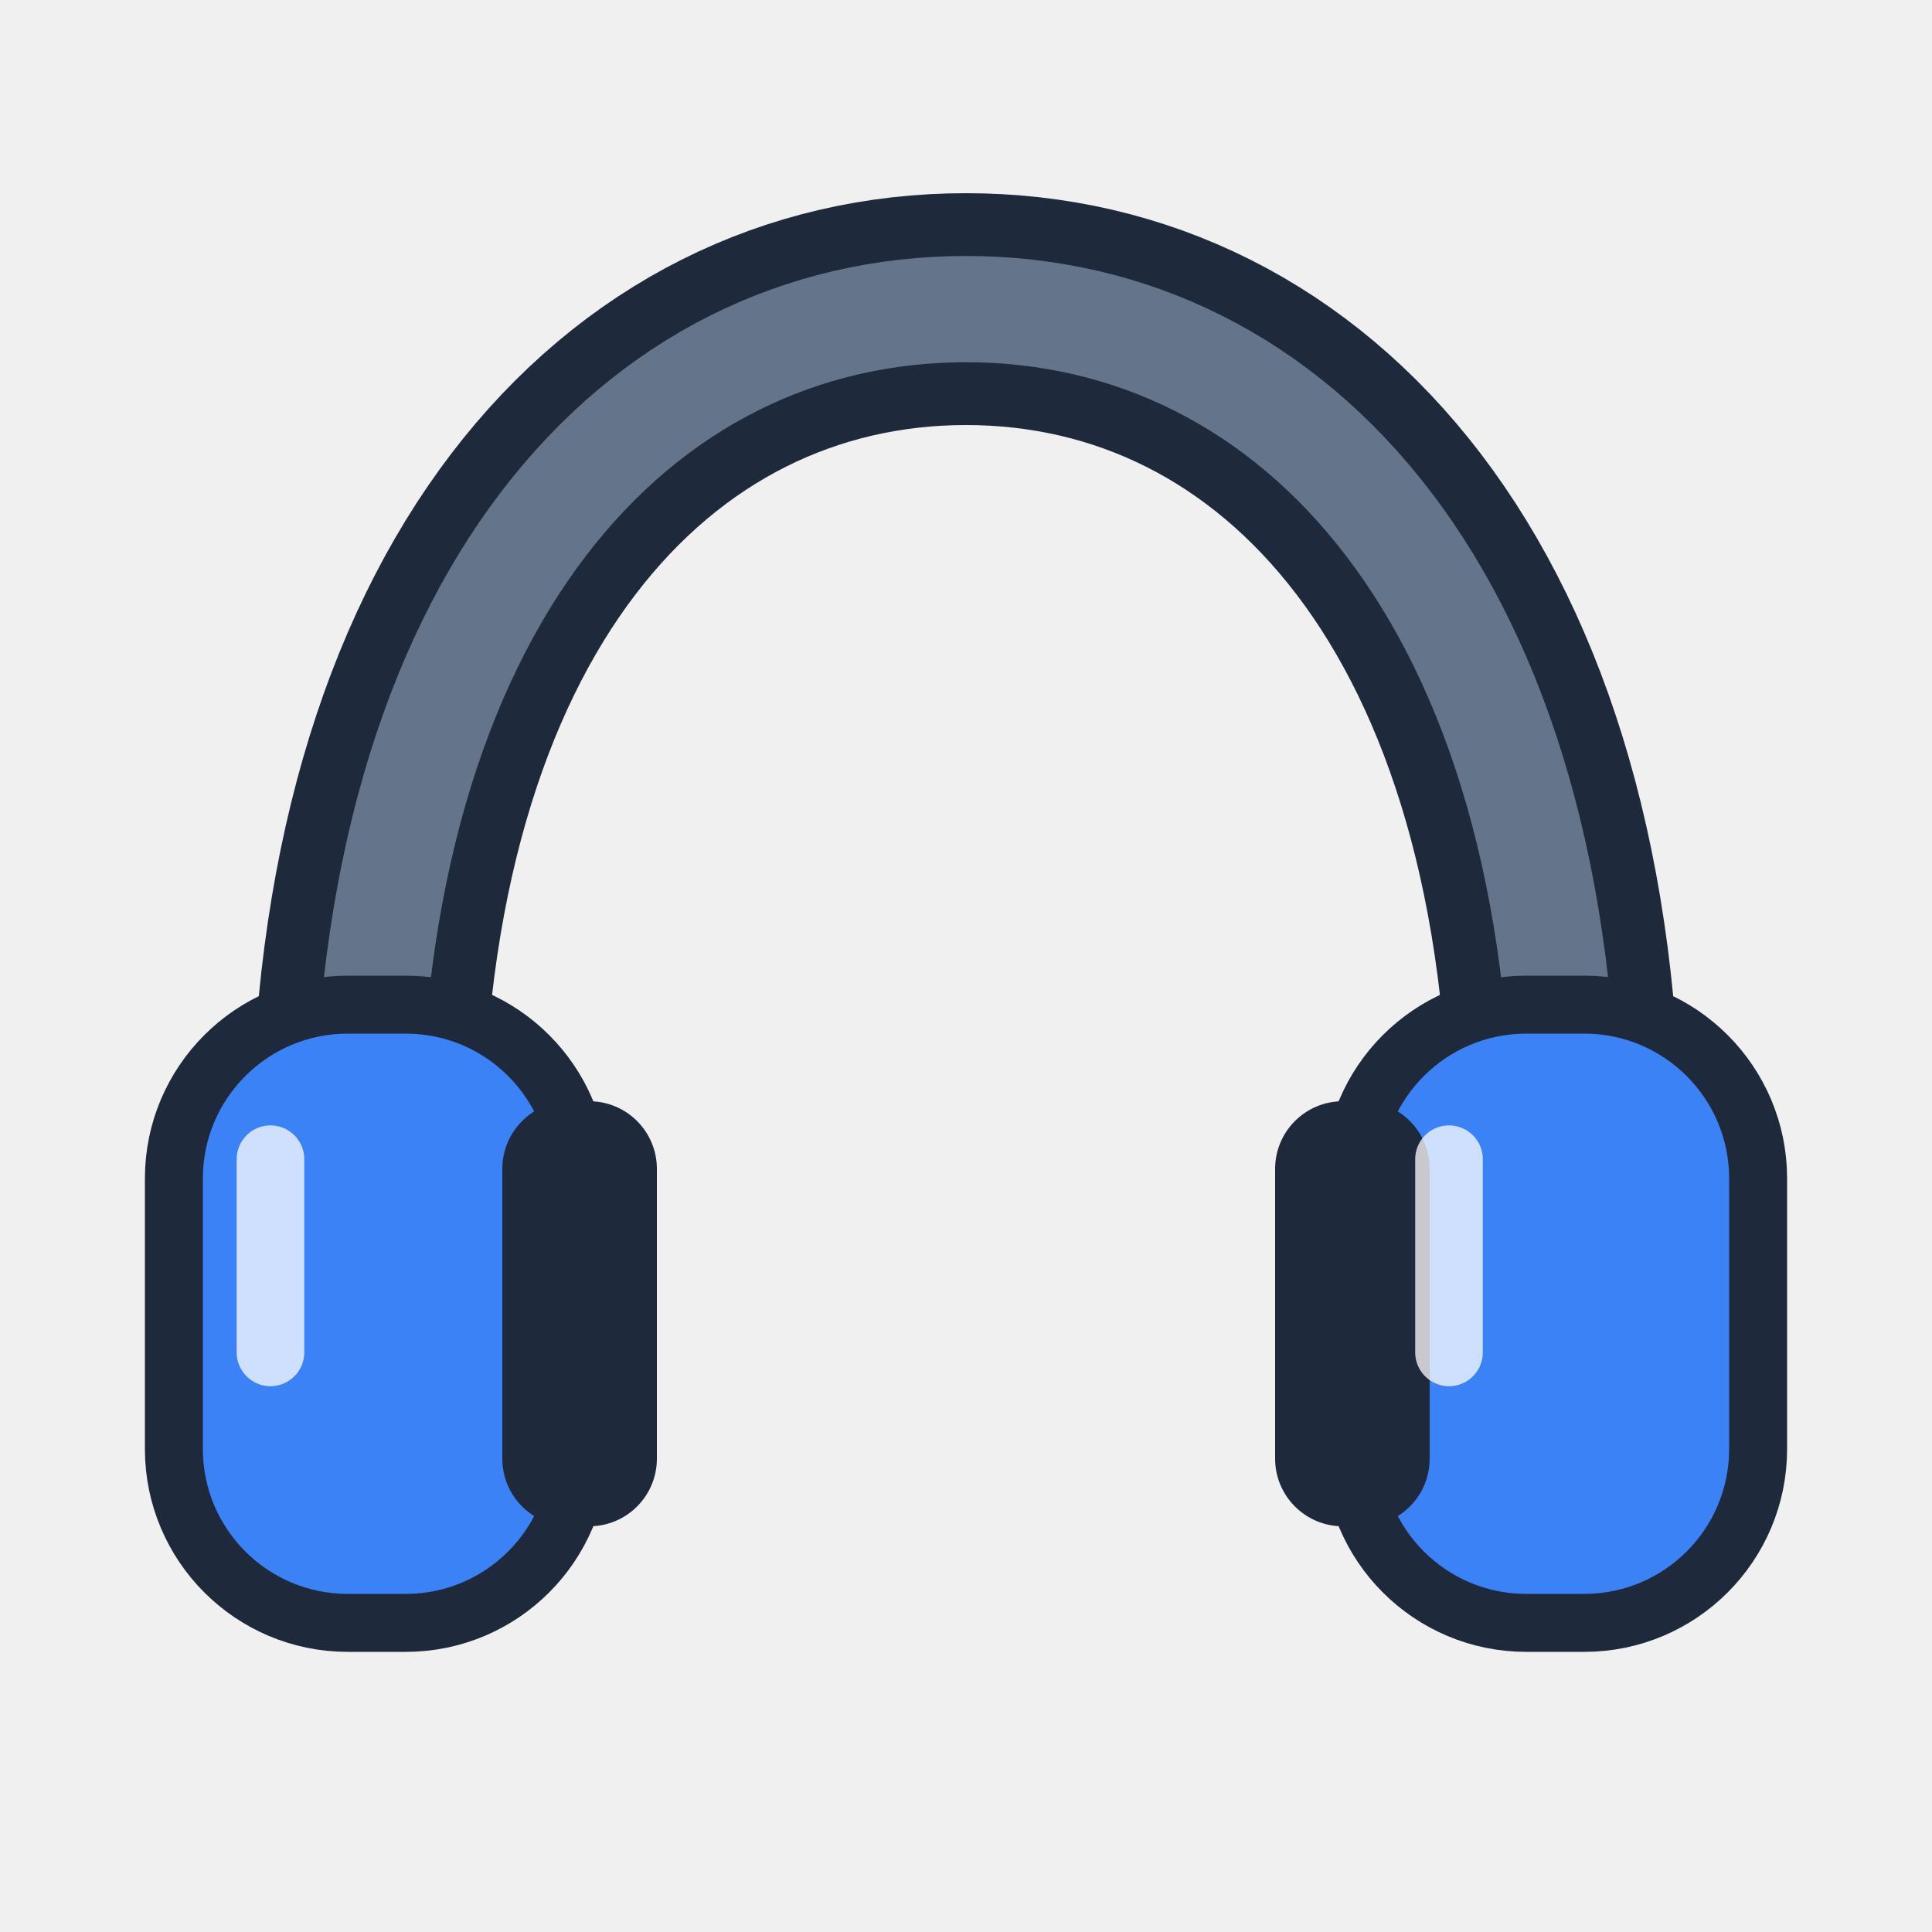
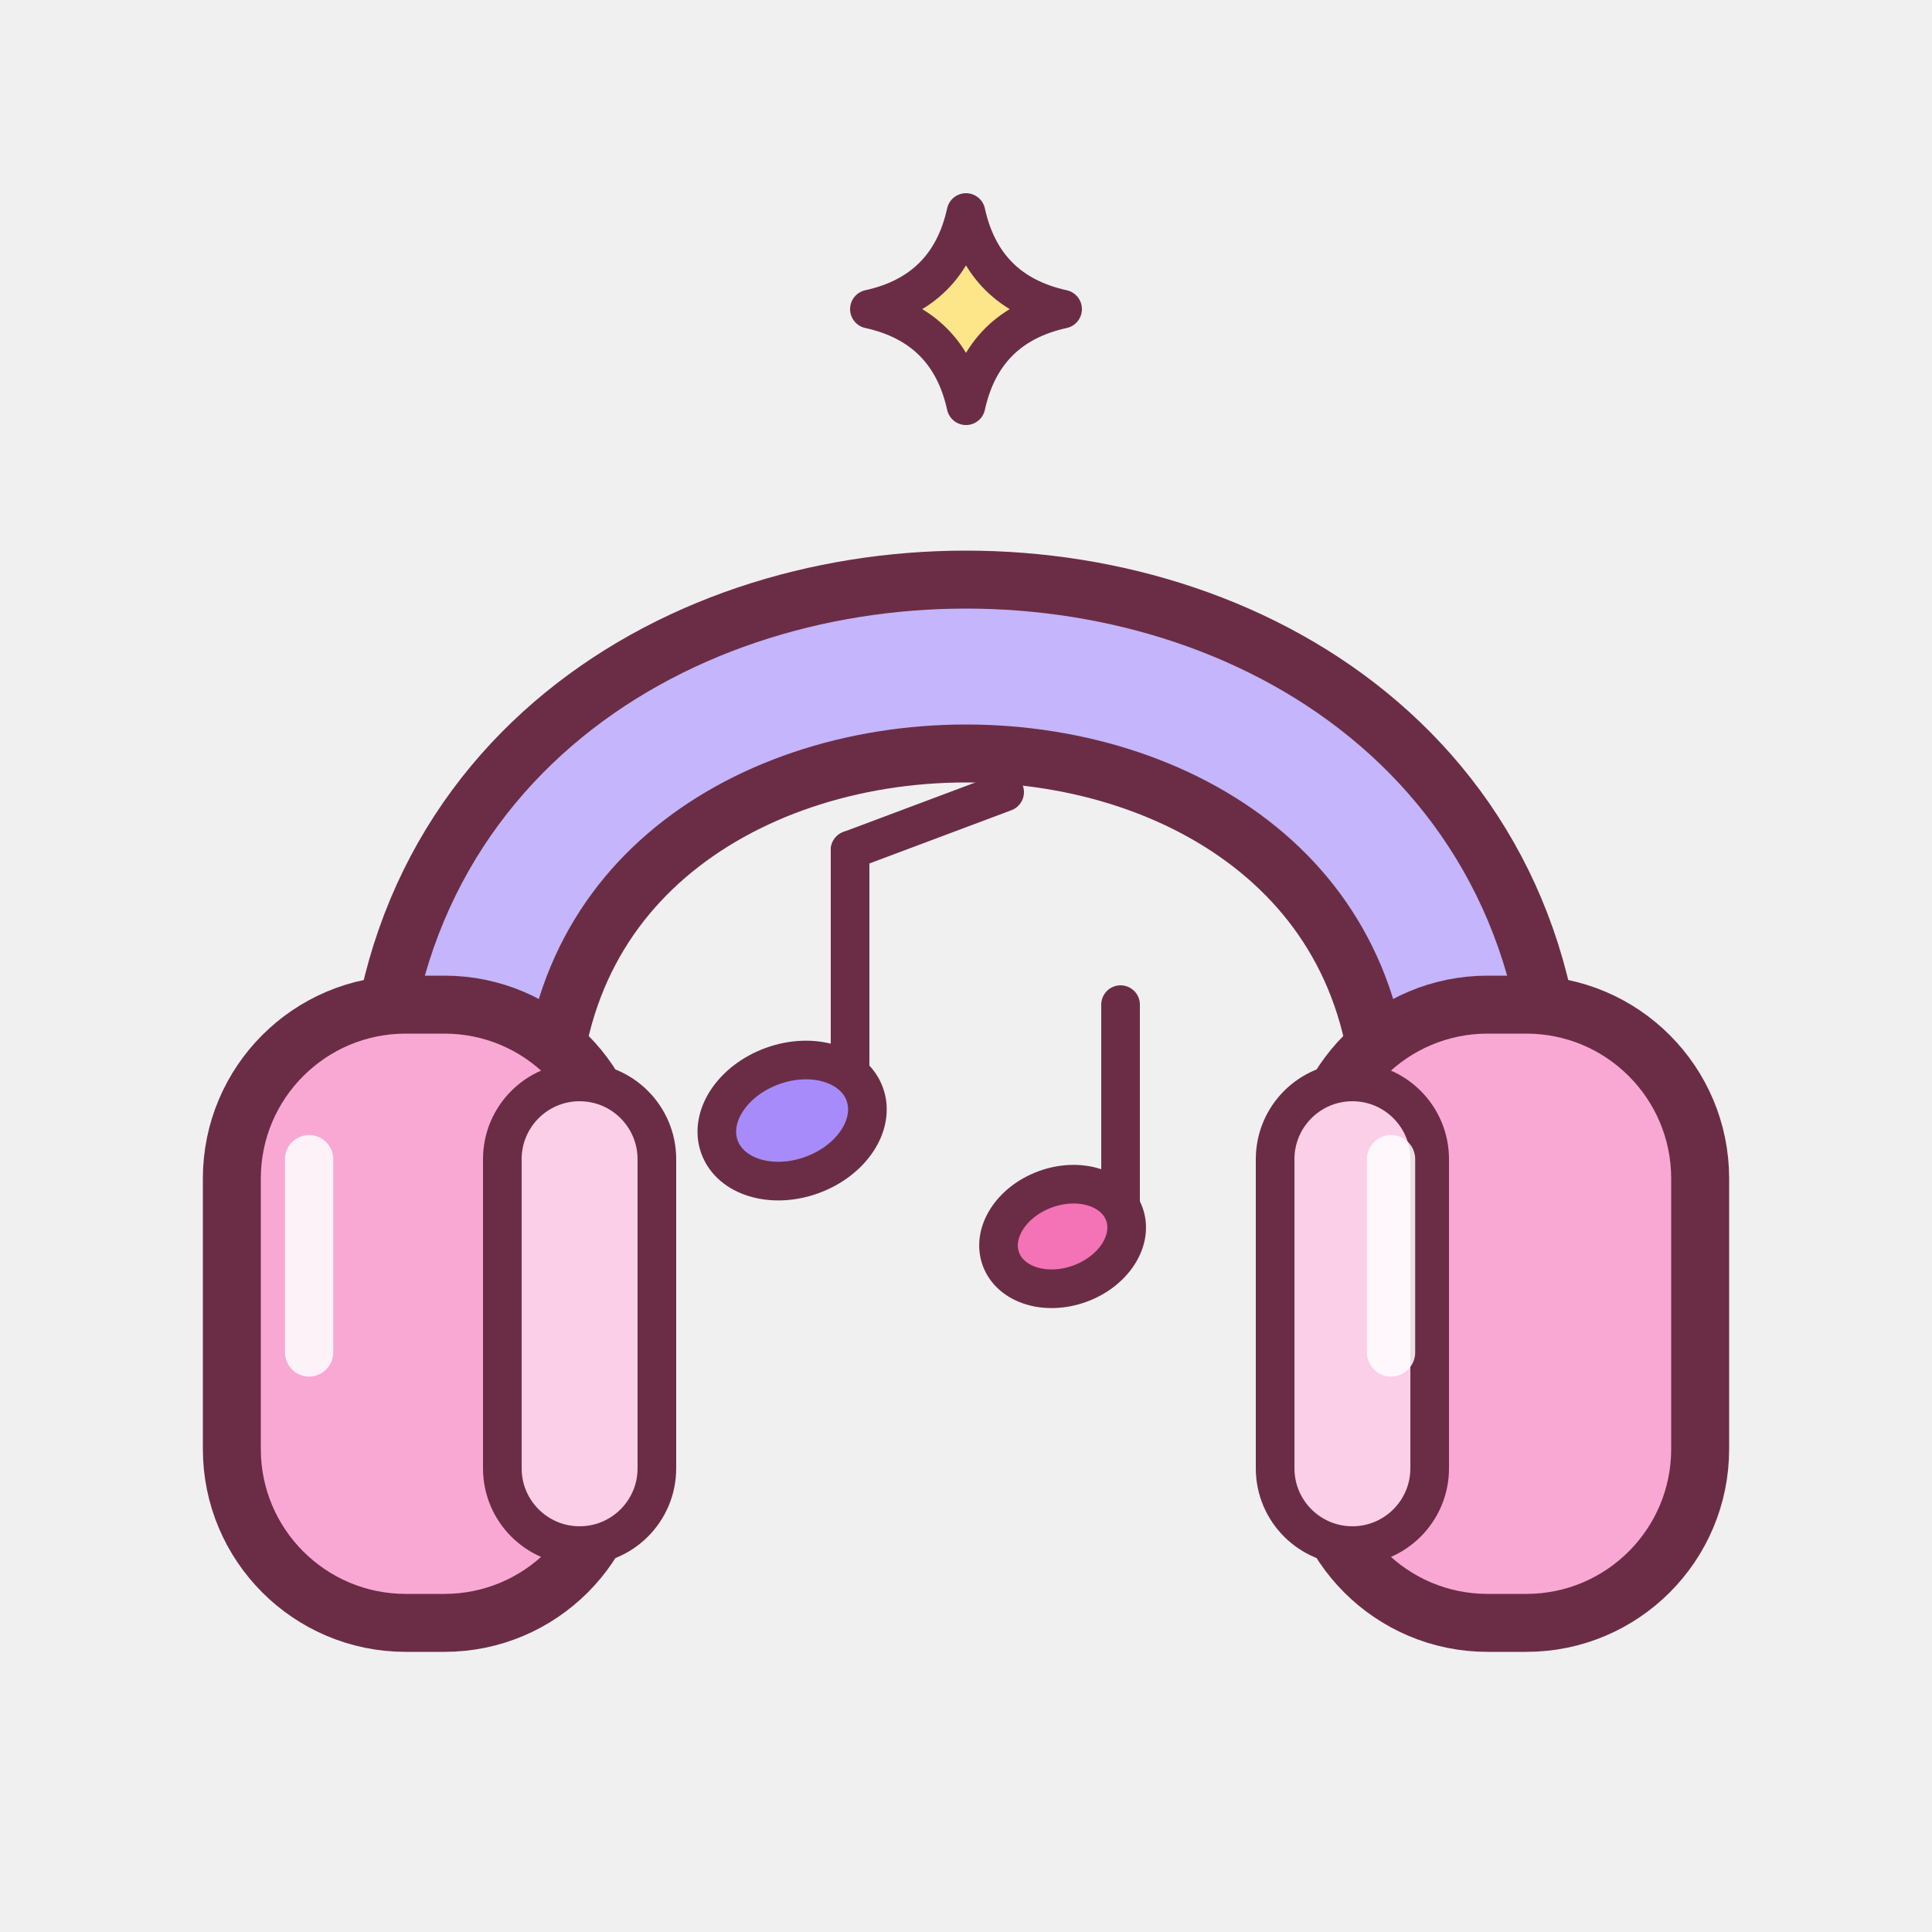
<svg xmlns="http://www.w3.org/2000/svg" viewBox="0 0 100 100">
-   <path d="M19 60 C19 31 33 16 50 16 C67 16 81 31 81 60" fill="none" stroke="#1e293b" stroke-width="12" stroke-linecap="round" />
-   <path d="M19 60 C19 31 33 16 50 16 C67 16 81 31 81 60" fill="none" stroke="#64748b" stroke-width="5.5" stroke-linecap="round" />
-   <g stroke="#1e293b" stroke-width="3" stroke-linejoin="round" stroke-linecap="round">
-     <rect x="9" y="52" width="21" height="32" rx="9" fill="#3b82f6" />
-     <rect x="70" y="52" width="21" height="32" rx="9" fill="#3b82f6" />
+   <path d="M24 60 C22 26 78 26 76 60" fill="none" stroke="#6b2d45" stroke-width="12" stroke-linecap="round" stroke-linejoin="round" />
+   <path d="M24 60 C22 26 78 26 76 60" fill="none" stroke="#c4b5fd" stroke-width="6" stroke-linecap="round" stroke-linejoin="round" />
+   <rect x="12" y="52" width="20" height="32" rx="9" fill="#f9a8d4" stroke="#6b2d45" stroke-width="3" stroke-linejoin="round" stroke-linecap="round" />
+   <rect x="68" y="52" width="20" height="32" rx="9" fill="#f9a8d4" stroke="#6b2d45" stroke-width="3" stroke-linejoin="round" stroke-linecap="round" />
+   <rect x="26" y="56" width="8" height="24" rx="4" fill="#fbcfe8" stroke="#6b2d45" stroke-width="2" stroke-linejoin="round" stroke-linecap="round" />
+   <rect x="66" y="56" width="8" height="24" rx="4" fill="#fbcfe8" stroke="#6b2d45" stroke-width="2" stroke-linejoin="round" stroke-linecap="round" />
+   <path d="M16 60 V70" fill="none" stroke="#fff" stroke-width="2.5" stroke-linecap="round" opacity="0.85" />
+   <path d="M72 60 V70" fill="none" stroke="#fff" stroke-width="2.5" stroke-linecap="round" opacity="0.85" />
+   <g fill="#a78bfa" stroke="#6b2d45" stroke-width="2" stroke-linejoin="round" stroke-linecap="round">
+     <path d="M44 44 V58" fill="none" />
+     <ellipse cx="41" cy="58" rx="4" ry="3" transform="rotate(-20 41 58)" />
+     <path d="M44 44 L52 41" fill="none" />
  </g>
-   <g fill="#1e293b">
-     <rect x="26" y="57" width="8" height="22" rx="3.5" />
-     <rect x="66" y="57" width="8" height="22" rx="3.5" />
+   <g fill="#f472b6" stroke="#6b2d45" stroke-width="2" stroke-linejoin="round" stroke-linecap="round">
+     <path d="M58 52 V64" fill="none" />
+     <ellipse cx="55" cy="64" rx="3.4" ry="2.6" transform="rotate(-20 55 64)" />
  </g>
-   <path d="M14 60 L14 70" fill="none" stroke="#fff" stroke-width="3.5" stroke-linecap="round" opacity="0.75" />
-   <path d="M75 60 L75 70" fill="none" stroke="#fff" stroke-width="3.5" stroke-linecap="round" opacity="0.75" />
+   <path d="M50 11 Q50.9 15.1 55 16 Q50.9 16.9 50 21 Q49.1 16.9 45 16 Q49.1 15.1 50 11 Z" fill="#fde68a" stroke="#6b2d45" stroke-width="2" stroke-linejoin="round" stroke-linecap="round" />
</svg>
